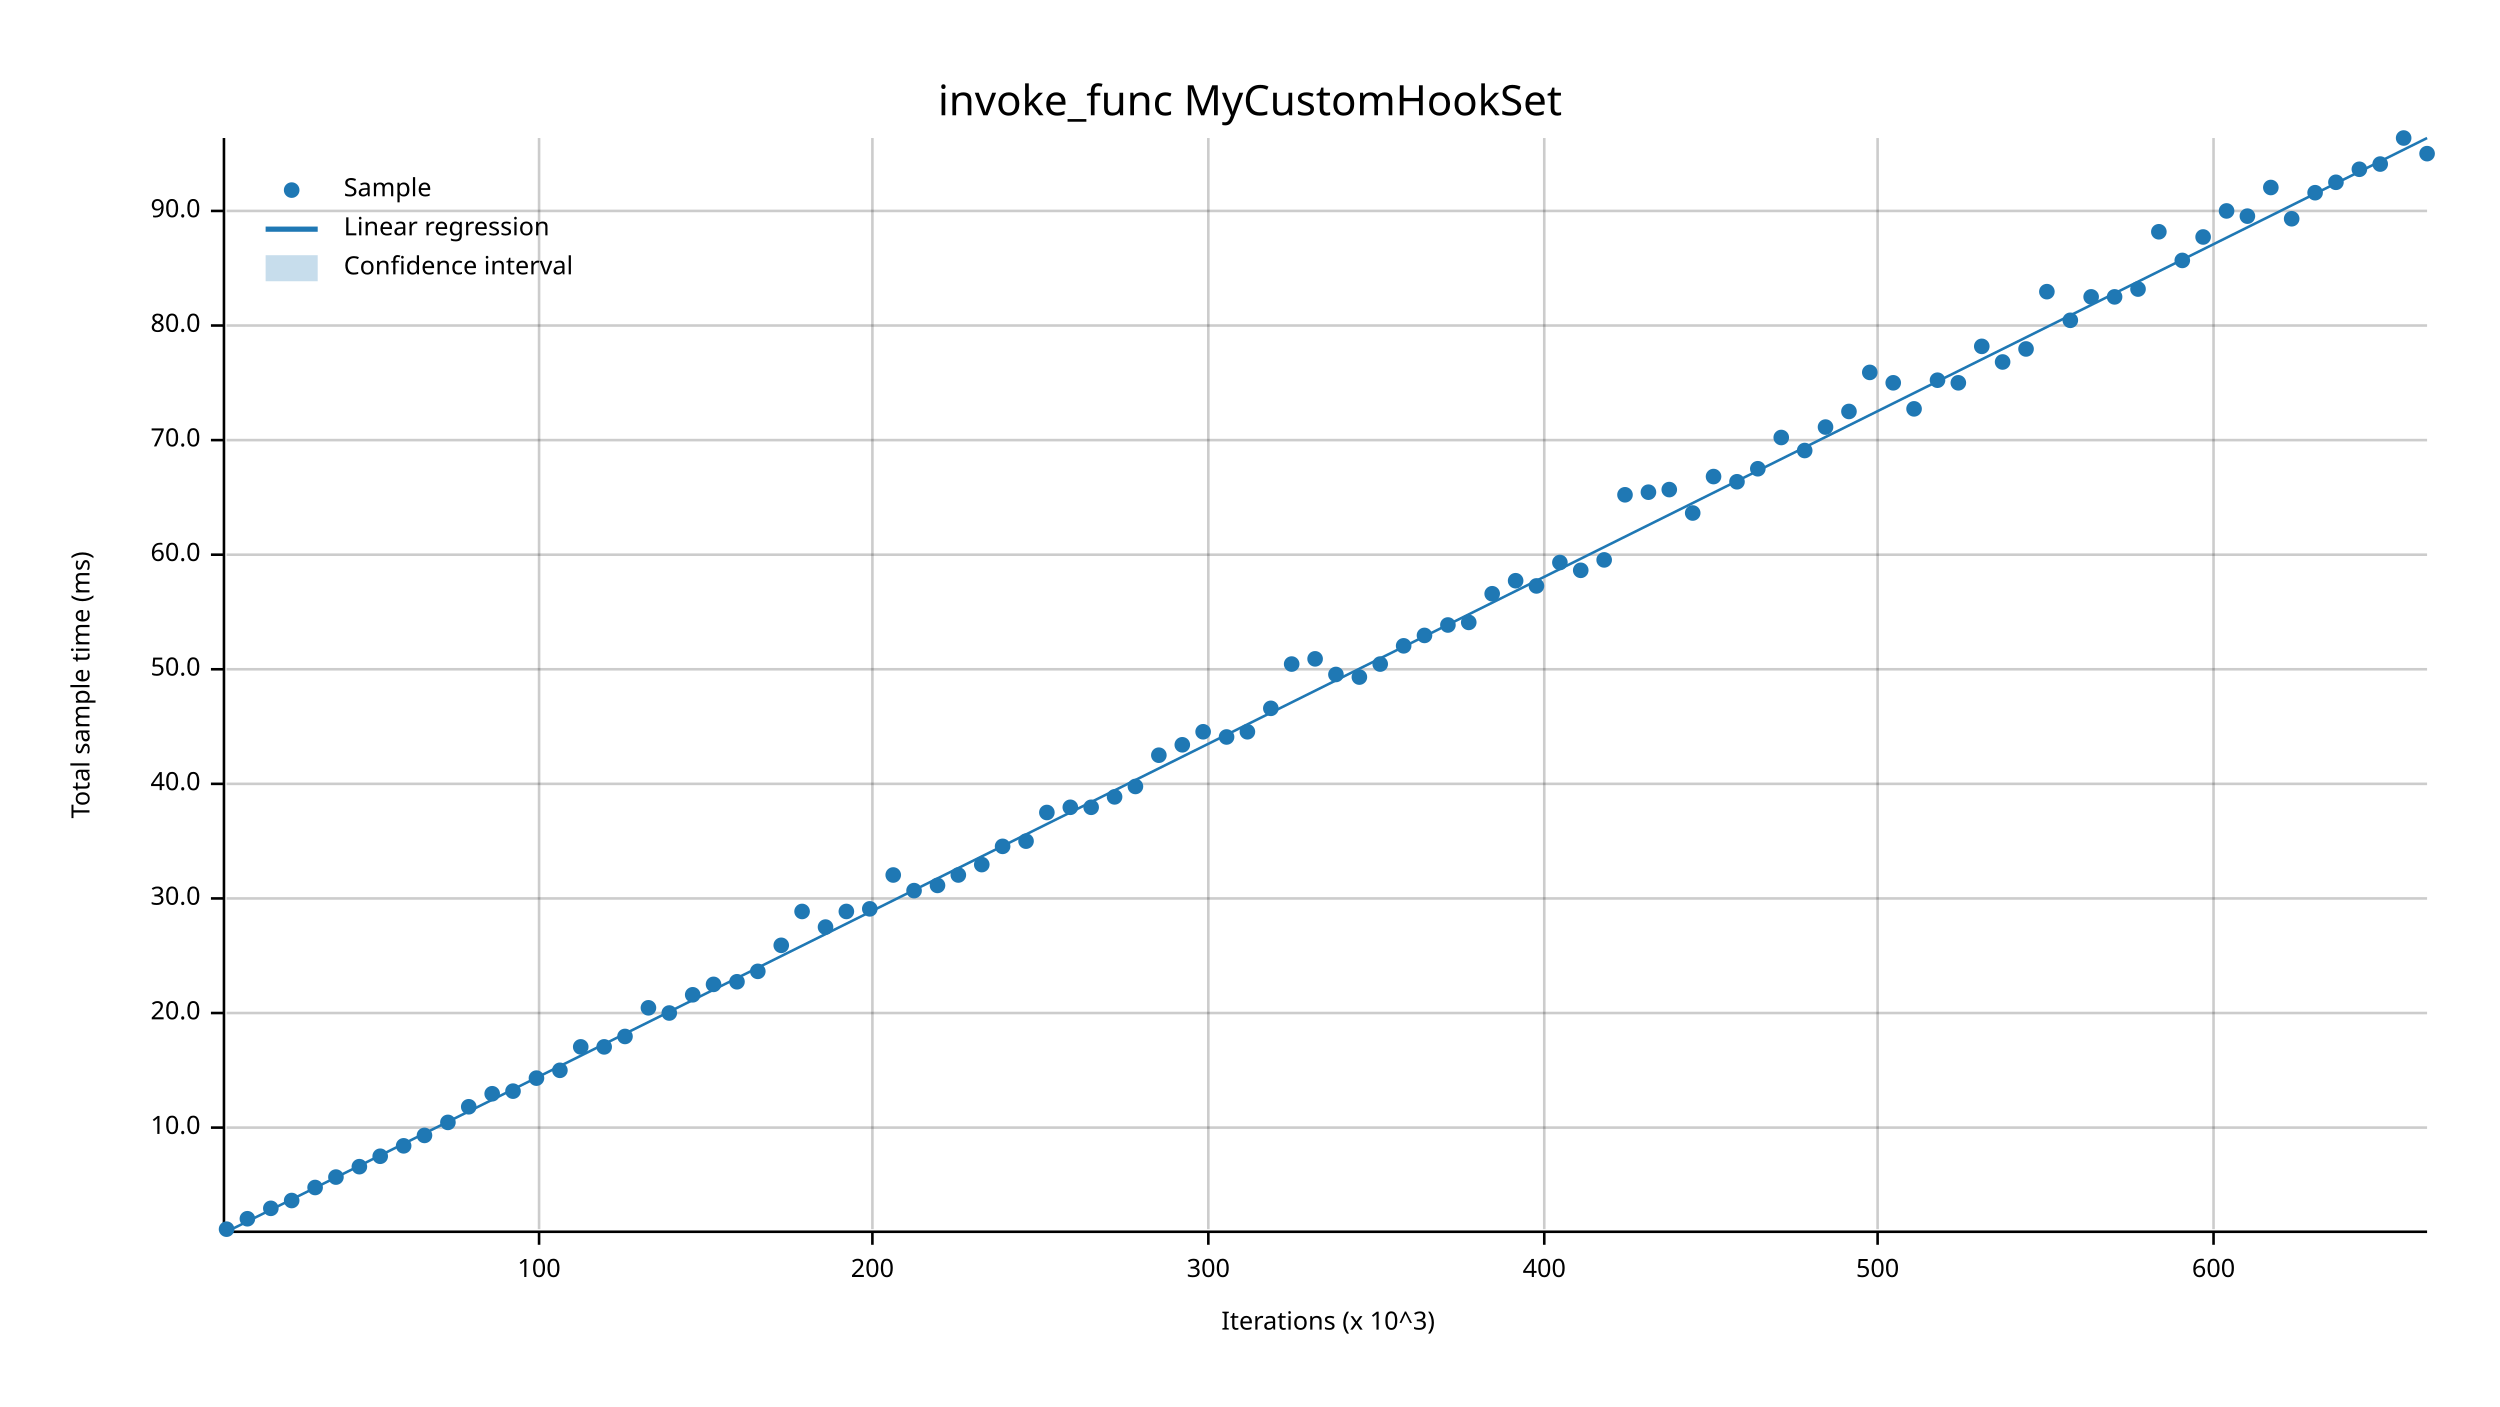
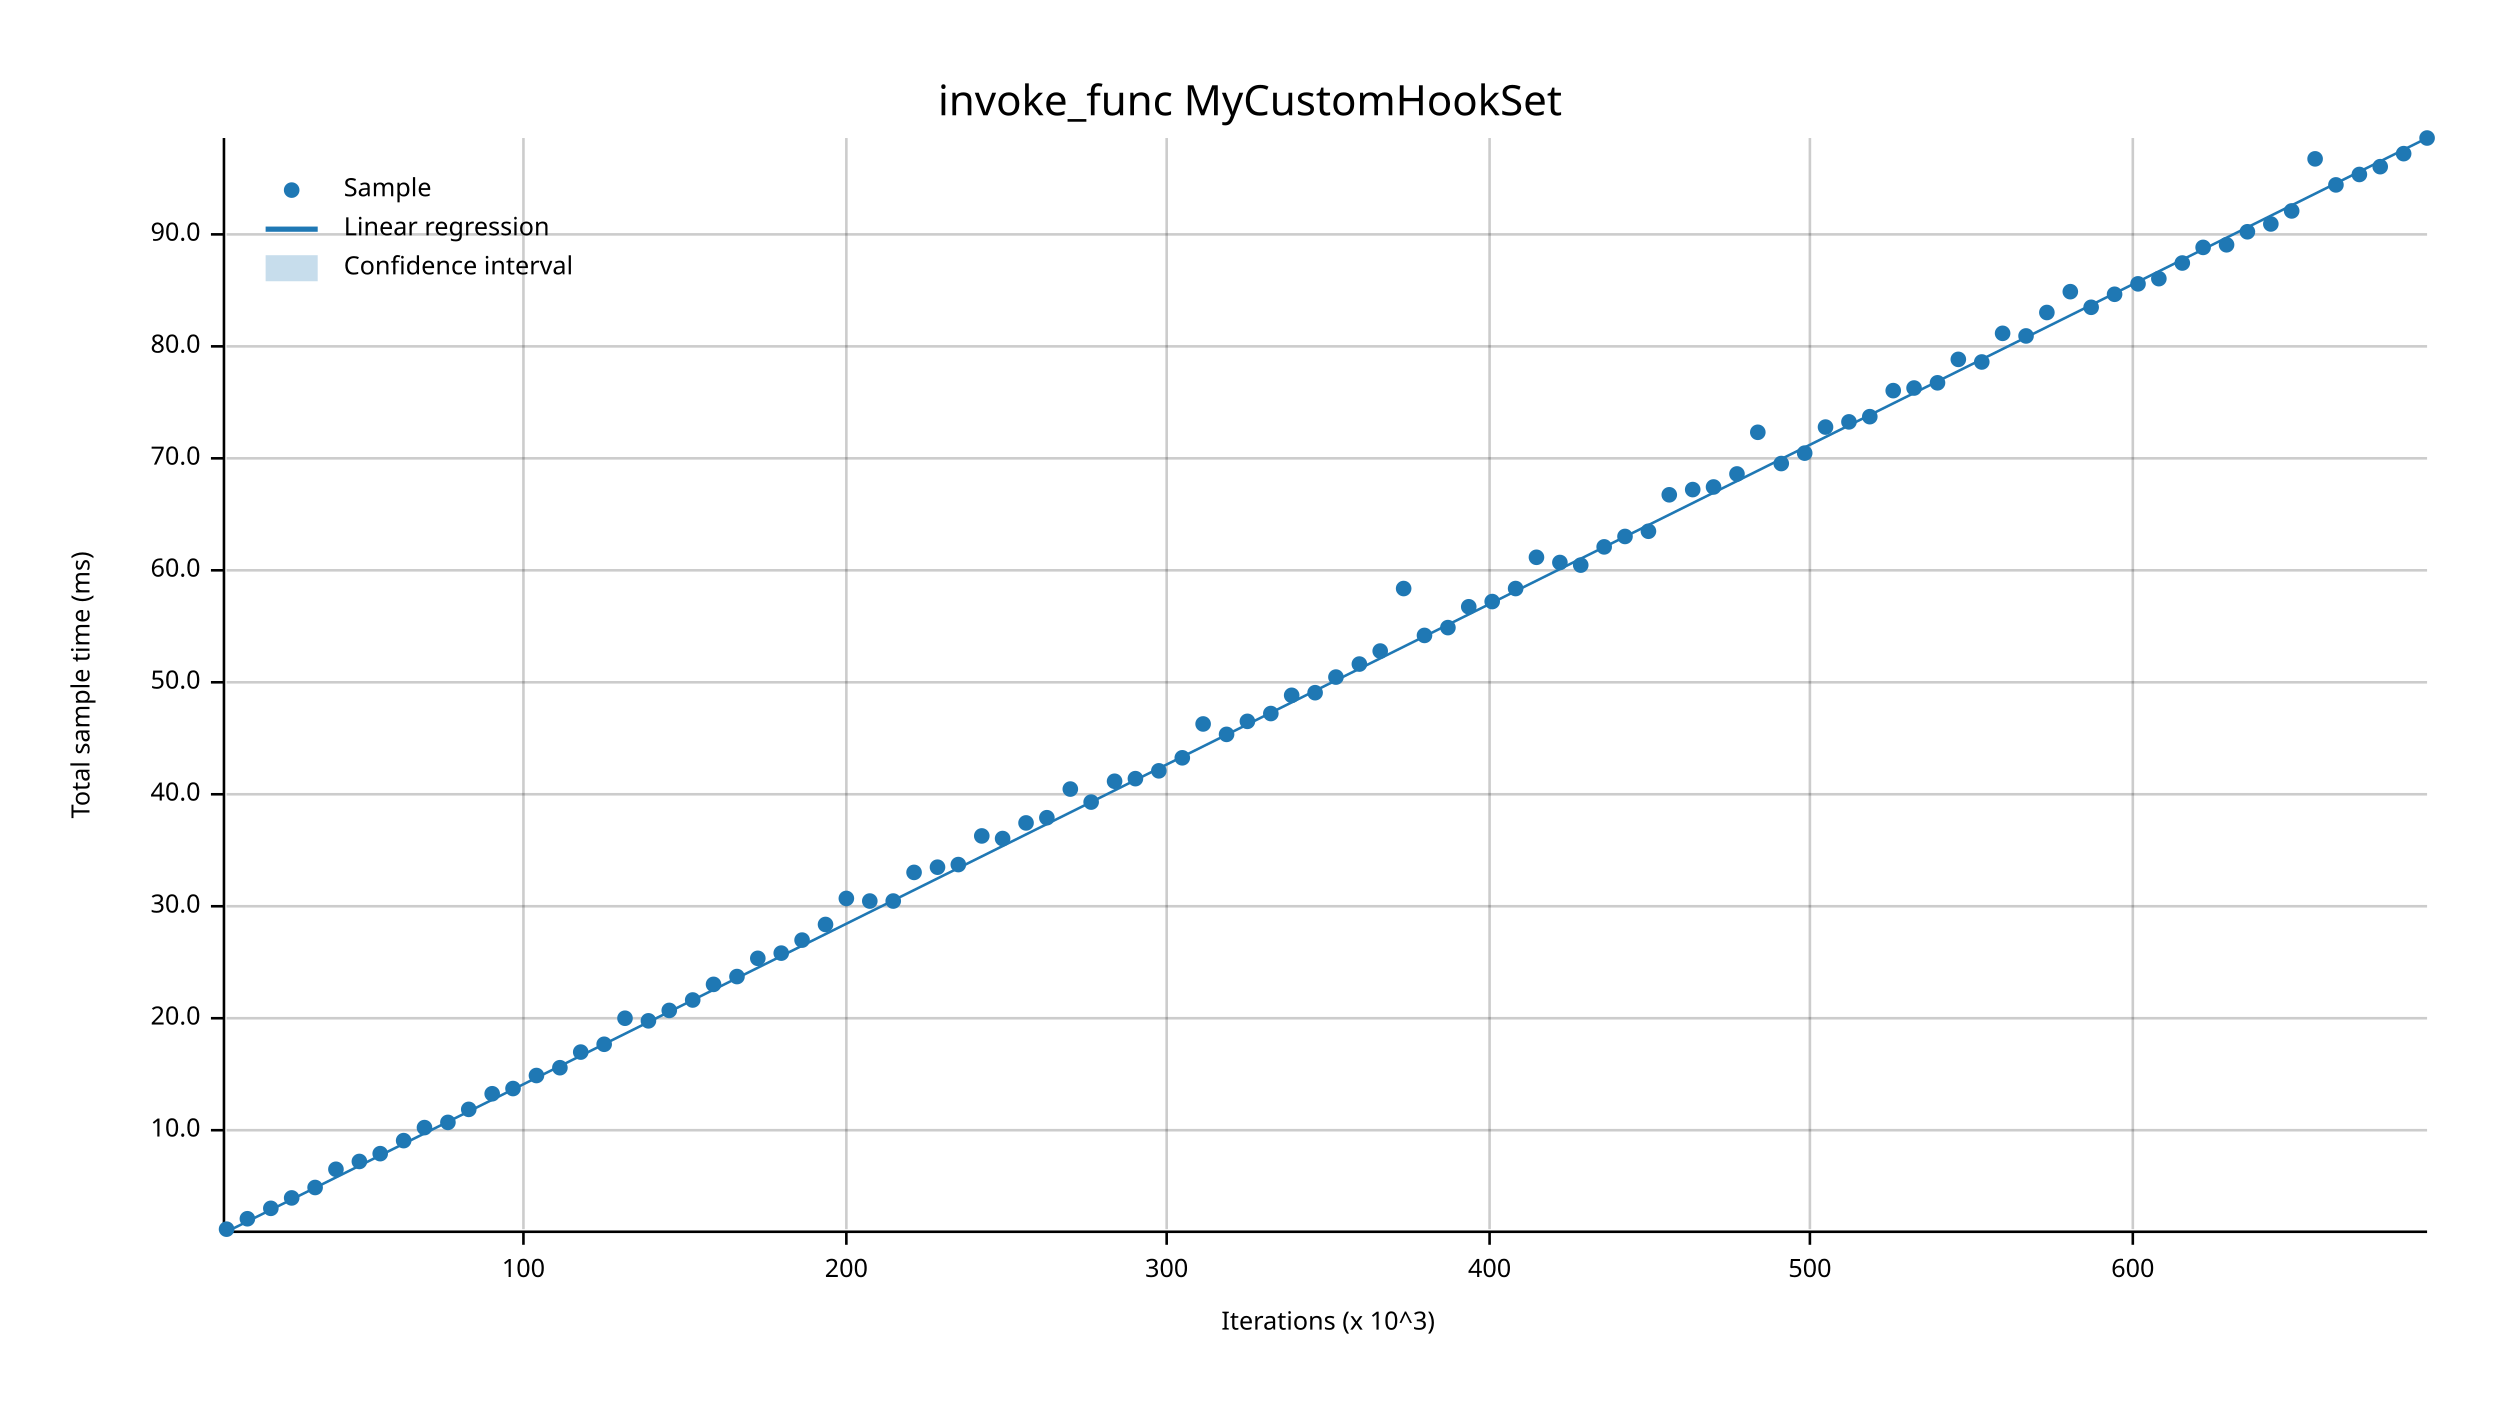
<svg xmlns="http://www.w3.org/2000/svg" width="960" height="540" viewBox="0 0 960 540">
  <text x="480" y="32" dy="0.76em" text-anchor="middle" font-family="sans-serif" font-size="16.129" opacity="1" fill="#000000">
invoke_func MyCustomHookSet
</text>
  <text x="27" y="263" dy="0.76em" text-anchor="middle" font-family="sans-serif" font-size="9.677" opacity="1" fill="#000000" transform="rotate(270, 27, 263)">
Total sample time (ms)
</text>
  <text x="510" y="513" dy="-0.5ex" text-anchor="middle" font-family="sans-serif" font-size="9.677" opacity="1" fill="#000000">
Iterations (x 10^3)
</text>
-   <line opacity="0.2" stroke="#000000" stroke-width="1" x1="207" y1="472" x2="207" y2="53" />
-   <line opacity="0.2" stroke="#000000" stroke-width="1" x1="335" y1="472" x2="335" y2="53" />
-   <line opacity="0.2" stroke="#000000" stroke-width="1" x1="464" y1="472" x2="464" y2="53" />
-   <line opacity="0.2" stroke="#000000" stroke-width="1" x1="593" y1="472" x2="593" y2="53" />
-   <line opacity="0.2" stroke="#000000" stroke-width="1" x1="721" y1="472" x2="721" y2="53" />
-   <line opacity="0.2" stroke="#000000" stroke-width="1" x1="850" y1="472" x2="850" y2="53" />
-   <line opacity="0.2" stroke="#000000" stroke-width="1" x1="87" y1="433" x2="932" y2="433" />
-   <line opacity="0.2" stroke="#000000" stroke-width="1" x1="87" y1="389" x2="932" y2="389" />
-   <line opacity="0.2" stroke="#000000" stroke-width="1" x1="87" y1="345" x2="932" y2="345" />
-   <line opacity="0.2" stroke="#000000" stroke-width="1" x1="87" y1="301" x2="932" y2="301" />
-   <line opacity="0.2" stroke="#000000" stroke-width="1" x1="87" y1="257" x2="932" y2="257" />
-   <line opacity="0.2" stroke="#000000" stroke-width="1" x1="87" y1="213" x2="932" y2="213" />
-   <line opacity="0.2" stroke="#000000" stroke-width="1" x1="87" y1="169" x2="932" y2="169" />
-   <line opacity="0.2" stroke="#000000" stroke-width="1" x1="87" y1="125" x2="932" y2="125" />
-   <line opacity="0.2" stroke="#000000" stroke-width="1" x1="87" y1="81" x2="932" y2="81" />
+   <line opacity="0.2" stroke="#000000" stroke-width="1" x1="201" y1="472" x2="201" y2="53" />
+   <line opacity="0.2" stroke="#000000" stroke-width="1" x1="325" y1="472" x2="325" y2="53" />
+   <line opacity="0.2" stroke="#000000" stroke-width="1" x1="448" y1="472" x2="448" y2="53" />
+   <line opacity="0.2" stroke="#000000" stroke-width="1" x1="572" y1="472" x2="572" y2="53" />
+   <line opacity="0.2" stroke="#000000" stroke-width="1" x1="695" y1="472" x2="695" y2="53" />
+   <line opacity="0.2" stroke="#000000" stroke-width="1" x1="819" y1="472" x2="819" y2="53" />
+   <line opacity="0.2" stroke="#000000" stroke-width="1" x1="87" y1="434" x2="932" y2="434" />
+   <line opacity="0.2" stroke="#000000" stroke-width="1" x1="87" y1="391" x2="932" y2="391" />
+   <line opacity="0.2" stroke="#000000" stroke-width="1" x1="87" y1="348" x2="932" y2="348" />
+   <line opacity="0.2" stroke="#000000" stroke-width="1" x1="87" y1="305" x2="932" y2="305" />
+   <line opacity="0.2" stroke="#000000" stroke-width="1" x1="87" y1="262" x2="932" y2="262" />
+   <line opacity="0.2" stroke="#000000" stroke-width="1" x1="87" y1="219" x2="932" y2="219" />
+   <line opacity="0.2" stroke="#000000" stroke-width="1" x1="87" y1="176" x2="932" y2="176" />
+   <line opacity="0.2" stroke="#000000" stroke-width="1" x1="87" y1="133" x2="932" y2="133" />
+   <line opacity="0.2" stroke="#000000" stroke-width="1" x1="87" y1="90" x2="932" y2="90" />
  <polyline fill="none" opacity="1" stroke="#000000" stroke-width="1" points="86,53 86,472 " />
-   <text x="77" y="433" dy="0.5ex" text-anchor="end" font-family="sans-serif" font-size="9.677" opacity="1" fill="#000000">
+   <text x="77" y="434" dy="0.5ex" text-anchor="end" font-family="sans-serif" font-size="9.677" opacity="1" fill="#000000">
10.0
</text>
-   <polyline fill="none" opacity="1" stroke="#000000" stroke-width="1" points="81,433 86,433 " />
-   <text x="77" y="389" dy="0.5ex" text-anchor="end" font-family="sans-serif" font-size="9.677" opacity="1" fill="#000000">
+   <polyline fill="none" opacity="1" stroke="#000000" stroke-width="1" points="81,434 86,434 " />
+   <text x="77" y="391" dy="0.5ex" text-anchor="end" font-family="sans-serif" font-size="9.677" opacity="1" fill="#000000">
20.0
</text>
-   <polyline fill="none" opacity="1" stroke="#000000" stroke-width="1" points="81,389 86,389 " />
-   <text x="77" y="345" dy="0.5ex" text-anchor="end" font-family="sans-serif" font-size="9.677" opacity="1" fill="#000000">
+   <polyline fill="none" opacity="1" stroke="#000000" stroke-width="1" points="81,391 86,391 " />
+   <text x="77" y="348" dy="0.5ex" text-anchor="end" font-family="sans-serif" font-size="9.677" opacity="1" fill="#000000">
30.0
</text>
-   <polyline fill="none" opacity="1" stroke="#000000" stroke-width="1" points="81,345 86,345 " />
-   <text x="77" y="301" dy="0.5ex" text-anchor="end" font-family="sans-serif" font-size="9.677" opacity="1" fill="#000000">
+   <polyline fill="none" opacity="1" stroke="#000000" stroke-width="1" points="81,348 86,348 " />
+   <text x="77" y="305" dy="0.5ex" text-anchor="end" font-family="sans-serif" font-size="9.677" opacity="1" fill="#000000">
40.0
</text>
-   <polyline fill="none" opacity="1" stroke="#000000" stroke-width="1" points="81,301 86,301 " />
-   <text x="77" y="257" dy="0.5ex" text-anchor="end" font-family="sans-serif" font-size="9.677" opacity="1" fill="#000000">
+   <polyline fill="none" opacity="1" stroke="#000000" stroke-width="1" points="81,305 86,305 " />
+   <text x="77" y="262" dy="0.5ex" text-anchor="end" font-family="sans-serif" font-size="9.677" opacity="1" fill="#000000">
50.0
</text>
-   <polyline fill="none" opacity="1" stroke="#000000" stroke-width="1" points="81,257 86,257 " />
-   <text x="77" y="213" dy="0.5ex" text-anchor="end" font-family="sans-serif" font-size="9.677" opacity="1" fill="#000000">
+   <polyline fill="none" opacity="1" stroke="#000000" stroke-width="1" points="81,262 86,262 " />
+   <text x="77" y="219" dy="0.5ex" text-anchor="end" font-family="sans-serif" font-size="9.677" opacity="1" fill="#000000">
60.0
</text>
-   <polyline fill="none" opacity="1" stroke="#000000" stroke-width="1" points="81,213 86,213 " />
-   <text x="77" y="169" dy="0.5ex" text-anchor="end" font-family="sans-serif" font-size="9.677" opacity="1" fill="#000000">
+   <polyline fill="none" opacity="1" stroke="#000000" stroke-width="1" points="81,219 86,219 " />
+   <text x="77" y="176" dy="0.5ex" text-anchor="end" font-family="sans-serif" font-size="9.677" opacity="1" fill="#000000">
70.0
</text>
-   <polyline fill="none" opacity="1" stroke="#000000" stroke-width="1" points="81,169 86,169 " />
-   <text x="77" y="125" dy="0.5ex" text-anchor="end" font-family="sans-serif" font-size="9.677" opacity="1" fill="#000000">
+   <polyline fill="none" opacity="1" stroke="#000000" stroke-width="1" points="81,176 86,176 " />
+   <text x="77" y="133" dy="0.5ex" text-anchor="end" font-family="sans-serif" font-size="9.677" opacity="1" fill="#000000">
80.0
</text>
-   <polyline fill="none" opacity="1" stroke="#000000" stroke-width="1" points="81,125 86,125 " />
-   <text x="77" y="81" dy="0.5ex" text-anchor="end" font-family="sans-serif" font-size="9.677" opacity="1" fill="#000000">
+   <polyline fill="none" opacity="1" stroke="#000000" stroke-width="1" points="81,133 86,133 " />
+   <text x="77" y="90" dy="0.5ex" text-anchor="end" font-family="sans-serif" font-size="9.677" opacity="1" fill="#000000">
90.0
</text>
-   <polyline fill="none" opacity="1" stroke="#000000" stroke-width="1" points="81,81 86,81 " />
+   <polyline fill="none" opacity="1" stroke="#000000" stroke-width="1" points="81,90 86,90 " />
  <polyline fill="none" opacity="1" stroke="#000000" stroke-width="1" points="87,473 932,473 " />
-   <text x="207" y="483" dy="0.76em" text-anchor="middle" font-family="sans-serif" font-size="9.677" opacity="1" fill="#000000">
+   <text x="201" y="483" dy="0.76em" text-anchor="middle" font-family="sans-serif" font-size="9.677" opacity="1" fill="#000000">
100
</text>
-   <polyline fill="none" opacity="1" stroke="#000000" stroke-width="1" points="207,473 207,478 " />
-   <text x="335" y="483" dy="0.76em" text-anchor="middle" font-family="sans-serif" font-size="9.677" opacity="1" fill="#000000">
+   <polyline fill="none" opacity="1" stroke="#000000" stroke-width="1" points="201,473 201,478 " />
+   <text x="325" y="483" dy="0.76em" text-anchor="middle" font-family="sans-serif" font-size="9.677" opacity="1" fill="#000000">
200
</text>
-   <polyline fill="none" opacity="1" stroke="#000000" stroke-width="1" points="335,473 335,478 " />
-   <text x="464" y="483" dy="0.76em" text-anchor="middle" font-family="sans-serif" font-size="9.677" opacity="1" fill="#000000">
+   <polyline fill="none" opacity="1" stroke="#000000" stroke-width="1" points="325,473 325,478 " />
+   <text x="448" y="483" dy="0.76em" text-anchor="middle" font-family="sans-serif" font-size="9.677" opacity="1" fill="#000000">
300
</text>
-   <polyline fill="none" opacity="1" stroke="#000000" stroke-width="1" points="464,473 464,478 " />
-   <text x="593" y="483" dy="0.76em" text-anchor="middle" font-family="sans-serif" font-size="9.677" opacity="1" fill="#000000">
+   <polyline fill="none" opacity="1" stroke="#000000" stroke-width="1" points="448,473 448,478 " />
+   <text x="572" y="483" dy="0.76em" text-anchor="middle" font-family="sans-serif" font-size="9.677" opacity="1" fill="#000000">
400
</text>
-   <polyline fill="none" opacity="1" stroke="#000000" stroke-width="1" points="593,473 593,478 " />
-   <text x="721" y="483" dy="0.76em" text-anchor="middle" font-family="sans-serif" font-size="9.677" opacity="1" fill="#000000">
+   <polyline fill="none" opacity="1" stroke="#000000" stroke-width="1" points="572,473 572,478 " />
+   <text x="695" y="483" dy="0.76em" text-anchor="middle" font-family="sans-serif" font-size="9.677" opacity="1" fill="#000000">
500
</text>
-   <polyline fill="none" opacity="1" stroke="#000000" stroke-width="1" points="721,473 721,478 " />
-   <text x="850" y="483" dy="0.76em" text-anchor="middle" font-family="sans-serif" font-size="9.677" opacity="1" fill="#000000">
+   <polyline fill="none" opacity="1" stroke="#000000" stroke-width="1" points="695,473 695,478 " />
+   <text x="819" y="483" dy="0.76em" text-anchor="middle" font-family="sans-serif" font-size="9.677" opacity="1" fill="#000000">
600
</text>
-   <polyline fill="none" opacity="1" stroke="#000000" stroke-width="1" points="850,473 850,478 " />
+   <polyline fill="none" opacity="1" stroke="#000000" stroke-width="1" points="819,473 819,478 " />
  <circle cx="87" cy="472" r="3" opacity="1" fill="#1F78B4" stroke="none" stroke-width="1" />
  <circle cx="95" cy="468" r="3" opacity="1" fill="#1F78B4" stroke="none" stroke-width="1" />
  <circle cx="104" cy="464" r="3" opacity="1" fill="#1F78B4" stroke="none" stroke-width="1" />
-   <circle cx="112" cy="461" r="3" opacity="1" fill="#1F78B4" stroke="none" stroke-width="1" />
+   <circle cx="112" cy="460" r="3" opacity="1" fill="#1F78B4" stroke="none" stroke-width="1" />
  <circle cx="121" cy="456" r="3" opacity="1" fill="#1F78B4" stroke="none" stroke-width="1" />
-   <circle cx="129" cy="452" r="3" opacity="1" fill="#1F78B4" stroke="none" stroke-width="1" />
-   <circle cx="138" cy="448" r="3" opacity="1" fill="#1F78B4" stroke="none" stroke-width="1" />
-   <circle cx="146" cy="444" r="3" opacity="1" fill="#1F78B4" stroke="none" stroke-width="1" />
-   <circle cx="155" cy="440" r="3" opacity="1" fill="#1F78B4" stroke="none" stroke-width="1" />
-   <circle cx="163" cy="436" r="3" opacity="1" fill="#1F78B4" stroke="none" stroke-width="1" />
+   <circle cx="129" cy="449" r="3" opacity="1" fill="#1F78B4" stroke="none" stroke-width="1" />
+   <circle cx="138" cy="446" r="3" opacity="1" fill="#1F78B4" stroke="none" stroke-width="1" />
+   <circle cx="146" cy="443" r="3" opacity="1" fill="#1F78B4" stroke="none" stroke-width="1" />
+   <circle cx="155" cy="438" r="3" opacity="1" fill="#1F78B4" stroke="none" stroke-width="1" />
+   <circle cx="163" cy="433" r="3" opacity="1" fill="#1F78B4" stroke="none" stroke-width="1" />
  <circle cx="172" cy="431" r="3" opacity="1" fill="#1F78B4" stroke="none" stroke-width="1" />
-   <circle cx="180" cy="425" r="3" opacity="1" fill="#1F78B4" stroke="none" stroke-width="1" />
+   <circle cx="180" cy="426" r="3" opacity="1" fill="#1F78B4" stroke="none" stroke-width="1" />
  <circle cx="189" cy="420" r="3" opacity="1" fill="#1F78B4" stroke="none" stroke-width="1" />
-   <circle cx="197" cy="419" r="3" opacity="1" fill="#1F78B4" stroke="none" stroke-width="1" />
-   <circle cx="206" cy="414" r="3" opacity="1" fill="#1F78B4" stroke="none" stroke-width="1" />
-   <circle cx="215" cy="411" r="3" opacity="1" fill="#1F78B4" stroke="none" stroke-width="1" />
-   <circle cx="223" cy="402" r="3" opacity="1" fill="#1F78B4" stroke="none" stroke-width="1" />
-   <circle cx="232" cy="402" r="3" opacity="1" fill="#1F78B4" stroke="none" stroke-width="1" />
-   <circle cx="240" cy="398" r="3" opacity="1" fill="#1F78B4" stroke="none" stroke-width="1" />
-   <circle cx="249" cy="387" r="3" opacity="1" fill="#1F78B4" stroke="none" stroke-width="1" />
-   <circle cx="257" cy="389" r="3" opacity="1" fill="#1F78B4" stroke="none" stroke-width="1" />
-   <circle cx="266" cy="382" r="3" opacity="1" fill="#1F78B4" stroke="none" stroke-width="1" />
+   <circle cx="197" cy="418" r="3" opacity="1" fill="#1F78B4" stroke="none" stroke-width="1" />
+   <circle cx="206" cy="413" r="3" opacity="1" fill="#1F78B4" stroke="none" stroke-width="1" />
+   <circle cx="215" cy="410" r="3" opacity="1" fill="#1F78B4" stroke="none" stroke-width="1" />
+   <circle cx="223" cy="404" r="3" opacity="1" fill="#1F78B4" stroke="none" stroke-width="1" />
+   <circle cx="232" cy="401" r="3" opacity="1" fill="#1F78B4" stroke="none" stroke-width="1" />
+   <circle cx="240" cy="391" r="3" opacity="1" fill="#1F78B4" stroke="none" stroke-width="1" />
+   <circle cx="249" cy="392" r="3" opacity="1" fill="#1F78B4" stroke="none" stroke-width="1" />
+   <circle cx="257" cy="388" r="3" opacity="1" fill="#1F78B4" stroke="none" stroke-width="1" />
+   <circle cx="266" cy="384" r="3" opacity="1" fill="#1F78B4" stroke="none" stroke-width="1" />
  <circle cx="274" cy="378" r="3" opacity="1" fill="#1F78B4" stroke="none" stroke-width="1" />
-   <circle cx="283" cy="377" r="3" opacity="1" fill="#1F78B4" stroke="none" stroke-width="1" />
-   <circle cx="291" cy="373" r="3" opacity="1" fill="#1F78B4" stroke="none" stroke-width="1" />
-   <circle cx="300" cy="363" r="3" opacity="1" fill="#1F78B4" stroke="none" stroke-width="1" />
-   <circle cx="308" cy="350" r="3" opacity="1" fill="#1F78B4" stroke="none" stroke-width="1" />
-   <circle cx="317" cy="356" r="3" opacity="1" fill="#1F78B4" stroke="none" stroke-width="1" />
-   <circle cx="325" cy="350" r="3" opacity="1" fill="#1F78B4" stroke="none" stroke-width="1" />
-   <circle cx="334" cy="349" r="3" opacity="1" fill="#1F78B4" stroke="none" stroke-width="1" />
-   <circle cx="343" cy="336" r="3" opacity="1" fill="#1F78B4" stroke="none" stroke-width="1" />
-   <circle cx="351" cy="342" r="3" opacity="1" fill="#1F78B4" stroke="none" stroke-width="1" />
-   <circle cx="360" cy="340" r="3" opacity="1" fill="#1F78B4" stroke="none" stroke-width="1" />
-   <circle cx="368" cy="336" r="3" opacity="1" fill="#1F78B4" stroke="none" stroke-width="1" />
-   <circle cx="377" cy="332" r="3" opacity="1" fill="#1F78B4" stroke="none" stroke-width="1" />
-   <circle cx="385" cy="325" r="3" opacity="1" fill="#1F78B4" stroke="none" stroke-width="1" />
-   <circle cx="394" cy="323" r="3" opacity="1" fill="#1F78B4" stroke="none" stroke-width="1" />
-   <circle cx="402" cy="312" r="3" opacity="1" fill="#1F78B4" stroke="none" stroke-width="1" />
-   <circle cx="411" cy="310" r="3" opacity="1" fill="#1F78B4" stroke="none" stroke-width="1" />
-   <circle cx="419" cy="310" r="3" opacity="1" fill="#1F78B4" stroke="none" stroke-width="1" />
-   <circle cx="428" cy="306" r="3" opacity="1" fill="#1F78B4" stroke="none" stroke-width="1" />
-   <circle cx="436" cy="302" r="3" opacity="1" fill="#1F78B4" stroke="none" stroke-width="1" />
-   <circle cx="445" cy="290" r="3" opacity="1" fill="#1F78B4" stroke="none" stroke-width="1" />
-   <circle cx="454" cy="286" r="3" opacity="1" fill="#1F78B4" stroke="none" stroke-width="1" />
-   <circle cx="462" cy="281" r="3" opacity="1" fill="#1F78B4" stroke="none" stroke-width="1" />
-   <circle cx="471" cy="283" r="3" opacity="1" fill="#1F78B4" stroke="none" stroke-width="1" />
-   <circle cx="479" cy="281" r="3" opacity="1" fill="#1F78B4" stroke="none" stroke-width="1" />
-   <circle cx="488" cy="272" r="3" opacity="1" fill="#1F78B4" stroke="none" stroke-width="1" />
-   <circle cx="496" cy="255" r="3" opacity="1" fill="#1F78B4" stroke="none" stroke-width="1" />
-   <circle cx="505" cy="253" r="3" opacity="1" fill="#1F78B4" stroke="none" stroke-width="1" />
-   <circle cx="513" cy="259" r="3" opacity="1" fill="#1F78B4" stroke="none" stroke-width="1" />
-   <circle cx="522" cy="260" r="3" opacity="1" fill="#1F78B4" stroke="none" stroke-width="1" />
-   <circle cx="530" cy="255" r="3" opacity="1" fill="#1F78B4" stroke="none" stroke-width="1" />
-   <circle cx="539" cy="248" r="3" opacity="1" fill="#1F78B4" stroke="none" stroke-width="1" />
+   <circle cx="283" cy="375" r="3" opacity="1" fill="#1F78B4" stroke="none" stroke-width="1" />
+   <circle cx="291" cy="368" r="3" opacity="1" fill="#1F78B4" stroke="none" stroke-width="1" />
+   <circle cx="300" cy="366" r="3" opacity="1" fill="#1F78B4" stroke="none" stroke-width="1" />
+   <circle cx="308" cy="361" r="3" opacity="1" fill="#1F78B4" stroke="none" stroke-width="1" />
+   <circle cx="317" cy="355" r="3" opacity="1" fill="#1F78B4" stroke="none" stroke-width="1" />
+   <circle cx="325" cy="345" r="3" opacity="1" fill="#1F78B4" stroke="none" stroke-width="1" />
+   <circle cx="334" cy="346" r="3" opacity="1" fill="#1F78B4" stroke="none" stroke-width="1" />
+   <circle cx="343" cy="346" r="3" opacity="1" fill="#1F78B4" stroke="none" stroke-width="1" />
+   <circle cx="351" cy="335" r="3" opacity="1" fill="#1F78B4" stroke="none" stroke-width="1" />
+   <circle cx="360" cy="333" r="3" opacity="1" fill="#1F78B4" stroke="none" stroke-width="1" />
+   <circle cx="368" cy="332" r="3" opacity="1" fill="#1F78B4" stroke="none" stroke-width="1" />
+   <circle cx="377" cy="321" r="3" opacity="1" fill="#1F78B4" stroke="none" stroke-width="1" />
+   <circle cx="385" cy="322" r="3" opacity="1" fill="#1F78B4" stroke="none" stroke-width="1" />
+   <circle cx="394" cy="316" r="3" opacity="1" fill="#1F78B4" stroke="none" stroke-width="1" />
+   <circle cx="402" cy="314" r="3" opacity="1" fill="#1F78B4" stroke="none" stroke-width="1" />
+   <circle cx="411" cy="303" r="3" opacity="1" fill="#1F78B4" stroke="none" stroke-width="1" />
+   <circle cx="419" cy="308" r="3" opacity="1" fill="#1F78B4" stroke="none" stroke-width="1" />
+   <circle cx="428" cy="300" r="3" opacity="1" fill="#1F78B4" stroke="none" stroke-width="1" />
+   <circle cx="436" cy="299" r="3" opacity="1" fill="#1F78B4" stroke="none" stroke-width="1" />
+   <circle cx="445" cy="296" r="3" opacity="1" fill="#1F78B4" stroke="none" stroke-width="1" />
+   <circle cx="454" cy="291" r="3" opacity="1" fill="#1F78B4" stroke="none" stroke-width="1" />
+   <circle cx="462" cy="278" r="3" opacity="1" fill="#1F78B4" stroke="none" stroke-width="1" />
+   <circle cx="471" cy="282" r="3" opacity="1" fill="#1F78B4" stroke="none" stroke-width="1" />
+   <circle cx="479" cy="277" r="3" opacity="1" fill="#1F78B4" stroke="none" stroke-width="1" />
+   <circle cx="488" cy="274" r="3" opacity="1" fill="#1F78B4" stroke="none" stroke-width="1" />
+   <circle cx="496" cy="267" r="3" opacity="1" fill="#1F78B4" stroke="none" stroke-width="1" />
+   <circle cx="505" cy="266" r="3" opacity="1" fill="#1F78B4" stroke="none" stroke-width="1" />
+   <circle cx="513" cy="260" r="3" opacity="1" fill="#1F78B4" stroke="none" stroke-width="1" />
+   <circle cx="522" cy="255" r="3" opacity="1" fill="#1F78B4" stroke="none" stroke-width="1" />
+   <circle cx="530" cy="250" r="3" opacity="1" fill="#1F78B4" stroke="none" stroke-width="1" />
+   <circle cx="539" cy="226" r="3" opacity="1" fill="#1F78B4" stroke="none" stroke-width="1" />
  <circle cx="547" cy="244" r="3" opacity="1" fill="#1F78B4" stroke="none" stroke-width="1" />
-   <circle cx="556" cy="240" r="3" opacity="1" fill="#1F78B4" stroke="none" stroke-width="1" />
-   <circle cx="564" cy="239" r="3" opacity="1" fill="#1F78B4" stroke="none" stroke-width="1" />
-   <circle cx="573" cy="228" r="3" opacity="1" fill="#1F78B4" stroke="none" stroke-width="1" />
-   <circle cx="582" cy="223" r="3" opacity="1" fill="#1F78B4" stroke="none" stroke-width="1" />
-   <circle cx="590" cy="225" r="3" opacity="1" fill="#1F78B4" stroke="none" stroke-width="1" />
+   <circle cx="556" cy="241" r="3" opacity="1" fill="#1F78B4" stroke="none" stroke-width="1" />
+   <circle cx="564" cy="233" r="3" opacity="1" fill="#1F78B4" stroke="none" stroke-width="1" />
+   <circle cx="573" cy="231" r="3" opacity="1" fill="#1F78B4" stroke="none" stroke-width="1" />
+   <circle cx="582" cy="226" r="3" opacity="1" fill="#1F78B4" stroke="none" stroke-width="1" />
+   <circle cx="590" cy="214" r="3" opacity="1" fill="#1F78B4" stroke="none" stroke-width="1" />
  <circle cx="599" cy="216" r="3" opacity="1" fill="#1F78B4" stroke="none" stroke-width="1" />
-   <circle cx="607" cy="219" r="3" opacity="1" fill="#1F78B4" stroke="none" stroke-width="1" />
-   <circle cx="616" cy="215" r="3" opacity="1" fill="#1F78B4" stroke="none" stroke-width="1" />
-   <circle cx="624" cy="190" r="3" opacity="1" fill="#1F78B4" stroke="none" stroke-width="1" />
-   <circle cx="633" cy="189" r="3" opacity="1" fill="#1F78B4" stroke="none" stroke-width="1" />
-   <circle cx="641" cy="188" r="3" opacity="1" fill="#1F78B4" stroke="none" stroke-width="1" />
-   <circle cx="650" cy="197" r="3" opacity="1" fill="#1F78B4" stroke="none" stroke-width="1" />
-   <circle cx="658" cy="183" r="3" opacity="1" fill="#1F78B4" stroke="none" stroke-width="1" />
-   <circle cx="667" cy="185" r="3" opacity="1" fill="#1F78B4" stroke="none" stroke-width="1" />
-   <circle cx="675" cy="180" r="3" opacity="1" fill="#1F78B4" stroke="none" stroke-width="1" />
-   <circle cx="684" cy="168" r="3" opacity="1" fill="#1F78B4" stroke="none" stroke-width="1" />
-   <circle cx="693" cy="173" r="3" opacity="1" fill="#1F78B4" stroke="none" stroke-width="1" />
+   <circle cx="607" cy="217" r="3" opacity="1" fill="#1F78B4" stroke="none" stroke-width="1" />
+   <circle cx="616" cy="210" r="3" opacity="1" fill="#1F78B4" stroke="none" stroke-width="1" />
+   <circle cx="624" cy="206" r="3" opacity="1" fill="#1F78B4" stroke="none" stroke-width="1" />
+   <circle cx="633" cy="204" r="3" opacity="1" fill="#1F78B4" stroke="none" stroke-width="1" />
+   <circle cx="641" cy="190" r="3" opacity="1" fill="#1F78B4" stroke="none" stroke-width="1" />
+   <circle cx="650" cy="188" r="3" opacity="1" fill="#1F78B4" stroke="none" stroke-width="1" />
+   <circle cx="658" cy="187" r="3" opacity="1" fill="#1F78B4" stroke="none" stroke-width="1" />
+   <circle cx="667" cy="182" r="3" opacity="1" fill="#1F78B4" stroke="none" stroke-width="1" />
+   <circle cx="675" cy="166" r="3" opacity="1" fill="#1F78B4" stroke="none" stroke-width="1" />
+   <circle cx="684" cy="178" r="3" opacity="1" fill="#1F78B4" stroke="none" stroke-width="1" />
+   <circle cx="693" cy="174" r="3" opacity="1" fill="#1F78B4" stroke="none" stroke-width="1" />
  <circle cx="701" cy="164" r="3" opacity="1" fill="#1F78B4" stroke="none" stroke-width="1" />
-   <circle cx="710" cy="158" r="3" opacity="1" fill="#1F78B4" stroke="none" stroke-width="1" />
-   <circle cx="718" cy="143" r="3" opacity="1" fill="#1F78B4" stroke="none" stroke-width="1" />
-   <circle cx="727" cy="147" r="3" opacity="1" fill="#1F78B4" stroke="none" stroke-width="1" />
-   <circle cx="735" cy="157" r="3" opacity="1" fill="#1F78B4" stroke="none" stroke-width="1" />
-   <circle cx="744" cy="146" r="3" opacity="1" fill="#1F78B4" stroke="none" stroke-width="1" />
-   <circle cx="752" cy="147" r="3" opacity="1" fill="#1F78B4" stroke="none" stroke-width="1" />
-   <circle cx="761" cy="133" r="3" opacity="1" fill="#1F78B4" stroke="none" stroke-width="1" />
-   <circle cx="769" cy="139" r="3" opacity="1" fill="#1F78B4" stroke="none" stroke-width="1" />
-   <circle cx="778" cy="134" r="3" opacity="1" fill="#1F78B4" stroke="none" stroke-width="1" />
-   <circle cx="786" cy="112" r="3" opacity="1" fill="#1F78B4" stroke="none" stroke-width="1" />
-   <circle cx="795" cy="123" r="3" opacity="1" fill="#1F78B4" stroke="none" stroke-width="1" />
-   <circle cx="803" cy="114" r="3" opacity="1" fill="#1F78B4" stroke="none" stroke-width="1" />
-   <circle cx="812" cy="114" r="3" opacity="1" fill="#1F78B4" stroke="none" stroke-width="1" />
-   <circle cx="821" cy="111" r="3" opacity="1" fill="#1F78B4" stroke="none" stroke-width="1" />
-   <circle cx="829" cy="89" r="3" opacity="1" fill="#1F78B4" stroke="none" stroke-width="1" />
-   <circle cx="838" cy="100" r="3" opacity="1" fill="#1F78B4" stroke="none" stroke-width="1" />
-   <circle cx="846" cy="91" r="3" opacity="1" fill="#1F78B4" stroke="none" stroke-width="1" />
-   <circle cx="855" cy="81" r="3" opacity="1" fill="#1F78B4" stroke="none" stroke-width="1" />
-   <circle cx="863" cy="83" r="3" opacity="1" fill="#1F78B4" stroke="none" stroke-width="1" />
-   <circle cx="872" cy="72" r="3" opacity="1" fill="#1F78B4" stroke="none" stroke-width="1" />
-   <circle cx="880" cy="84" r="3" opacity="1" fill="#1F78B4" stroke="none" stroke-width="1" />
-   <circle cx="889" cy="74" r="3" opacity="1" fill="#1F78B4" stroke="none" stroke-width="1" />
-   <circle cx="897" cy="70" r="3" opacity="1" fill="#1F78B4" stroke="none" stroke-width="1" />
-   <circle cx="906" cy="65" r="3" opacity="1" fill="#1F78B4" stroke="none" stroke-width="1" />
-   <circle cx="914" cy="63" r="3" opacity="1" fill="#1F78B4" stroke="none" stroke-width="1" />
-   <circle cx="923" cy="53" r="3" opacity="1" fill="#1F78B4" stroke="none" stroke-width="1" />
-   <circle cx="932" cy="59" r="3" opacity="1" fill="#1F78B4" stroke="none" stroke-width="1" />
+   <circle cx="710" cy="162" r="3" opacity="1" fill="#1F78B4" stroke="none" stroke-width="1" />
+   <circle cx="718" cy="160" r="3" opacity="1" fill="#1F78B4" stroke="none" stroke-width="1" />
+   <circle cx="727" cy="150" r="3" opacity="1" fill="#1F78B4" stroke="none" stroke-width="1" />
+   <circle cx="735" cy="149" r="3" opacity="1" fill="#1F78B4" stroke="none" stroke-width="1" />
+   <circle cx="744" cy="147" r="3" opacity="1" fill="#1F78B4" stroke="none" stroke-width="1" />
+   <circle cx="752" cy="138" r="3" opacity="1" fill="#1F78B4" stroke="none" stroke-width="1" />
+   <circle cx="761" cy="139" r="3" opacity="1" fill="#1F78B4" stroke="none" stroke-width="1" />
+   <circle cx="769" cy="128" r="3" opacity="1" fill="#1F78B4" stroke="none" stroke-width="1" />
+   <circle cx="778" cy="129" r="3" opacity="1" fill="#1F78B4" stroke="none" stroke-width="1" />
+   <circle cx="786" cy="120" r="3" opacity="1" fill="#1F78B4" stroke="none" stroke-width="1" />
+   <circle cx="795" cy="112" r="3" opacity="1" fill="#1F78B4" stroke="none" stroke-width="1" />
+   <circle cx="803" cy="118" r="3" opacity="1" fill="#1F78B4" stroke="none" stroke-width="1" />
+   <circle cx="812" cy="113" r="3" opacity="1" fill="#1F78B4" stroke="none" stroke-width="1" />
+   <circle cx="821" cy="109" r="3" opacity="1" fill="#1F78B4" stroke="none" stroke-width="1" />
+   <circle cx="829" cy="107" r="3" opacity="1" fill="#1F78B4" stroke="none" stroke-width="1" />
+   <circle cx="838" cy="101" r="3" opacity="1" fill="#1F78B4" stroke="none" stroke-width="1" />
+   <circle cx="846" cy="95" r="3" opacity="1" fill="#1F78B4" stroke="none" stroke-width="1" />
+   <circle cx="855" cy="94" r="3" opacity="1" fill="#1F78B4" stroke="none" stroke-width="1" />
+   <circle cx="863" cy="89" r="3" opacity="1" fill="#1F78B4" stroke="none" stroke-width="1" />
+   <circle cx="872" cy="86" r="3" opacity="1" fill="#1F78B4" stroke="none" stroke-width="1" />
+   <circle cx="880" cy="81" r="3" opacity="1" fill="#1F78B4" stroke="none" stroke-width="1" />
+   <circle cx="889" cy="61" r="3" opacity="1" fill="#1F78B4" stroke="none" stroke-width="1" />
+   <circle cx="897" cy="71" r="3" opacity="1" fill="#1F78B4" stroke="none" stroke-width="1" />
+   <circle cx="906" cy="67" r="3" opacity="1" fill="#1F78B4" stroke="none" stroke-width="1" />
+   <circle cx="914" cy="64" r="3" opacity="1" fill="#1F78B4" stroke="none" stroke-width="1" />
+   <circle cx="923" cy="59" r="3" opacity="1" fill="#1F78B4" stroke="none" stroke-width="1" />
+   <circle cx="932" cy="53" r="3" opacity="1" fill="#1F78B4" stroke="none" stroke-width="1" />
  <polyline fill="none" opacity="1" stroke="#1F78B4" stroke-width="1" points="87,473 932,53 " />
  <polygon opacity="0.25" fill="#1F78B4" points="87,473 932,53 932,53 " />
  <text x="132" y="68" dy="0.76em" text-anchor="start" font-family="sans-serif" font-size="9.677" opacity="1" fill="#000000">
Sample
</text>
  <text x="132" y="83" dy="0.76em" text-anchor="start" font-family="sans-serif" font-size="9.677" opacity="1" fill="#000000">
Linear regression
</text>
  <text x="132" y="98" dy="0.76em" text-anchor="start" font-family="sans-serif" font-size="9.677" opacity="1" fill="#000000">
Confidence interval
</text>
  <circle cx="112" cy="73" r="3" opacity="1" fill="#1F78B4" stroke="none" stroke-width="1" />
  <polyline fill="none" opacity="1" stroke="#1F78B4" stroke-width="2" points="102,88 122,88 " />
  <rect x="102" y="98" width="20" height="10" opacity="0.25" fill="#1F78B4" stroke="none" />
</svg>
